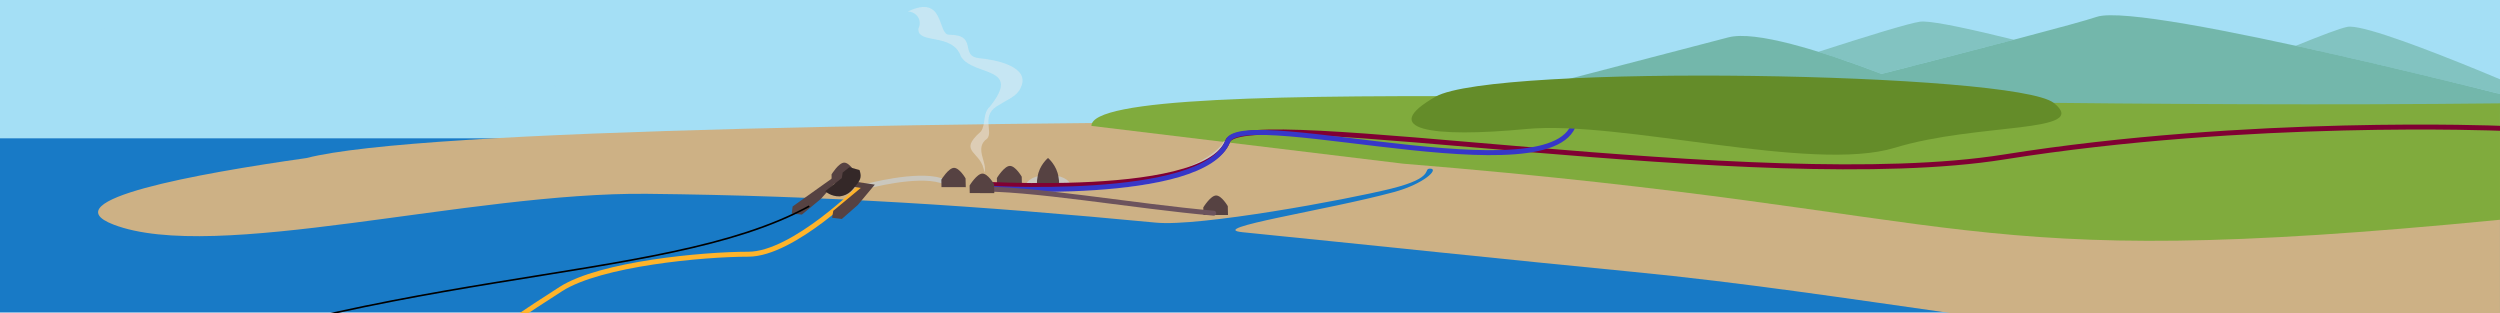
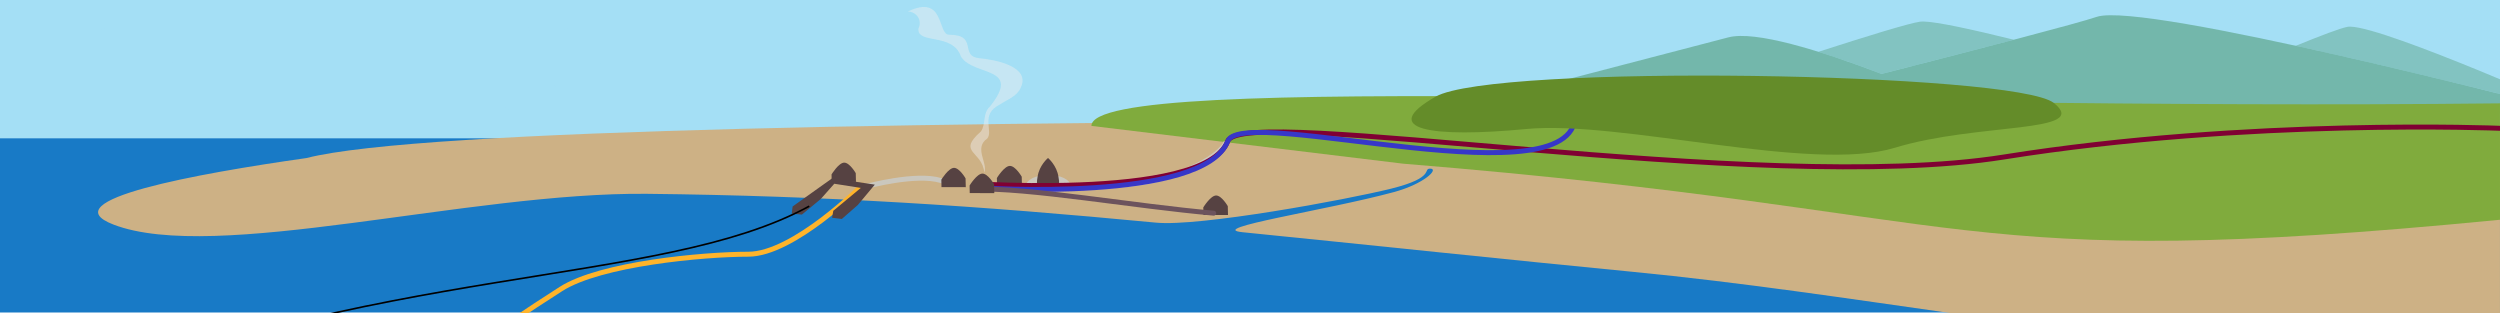
<svg xmlns="http://www.w3.org/2000/svg" xmlns:xlink="http://www.w3.org/1999/xlink" id="island" width="400mm" height="50mm" version="1.1" viewBox="0 0 400 50">
  <defs>
    <linearGradient id="grad" x1="157" x2="157" y1="28" y2="28" gradientUnits="userSpaceOnUse">
      <stop stop-color="#fff" stop-opacity=".9" offset="0" />
      <stop stop-color="#e0e0e0" stop-opacity="0" offset="1" />
      <animate fill="freeze" attributeName="y2" begin="indefinite" dur="5" from="28" repeatCount="1" to="1" />
    </linearGradient>
    <symbol id="house">
      <g id="house_transform" class="v" transform="rotate(-5.9583,155.47,27.382)">
        <path d="m153.46 28.62 0.102-1.204s1.353-1.773 2.237-1.686c0.884 0.087 1.683 1.887 1.683 1.887l-0.113 1.421z" fill="#564242" />
      </g>
    </symbol>
    <symbol id="stars" stroke="#a4dff5" stroke-width=".73">
      <g id="stars_transform" transform="matrix(1.3663 0 0 1.3727 -3.3615 -3.4313)">
        <path d="m3.702 15.375 35.714-10.453-4.573 12.195-27.221-12.413 61.629 11.977" fill="none" stroke="#a4dff5" stroke-dasharray="0.386, 9.273" stroke-width=".386" />
      </g>
    </symbol>
  </defs>
  <rect width="400" height="50" fill="#187ac6" />
  <rect id="sky" y="3.5527e-15" width="400" height="22.133" fill="#a4dff5" />
  <path d="m337.61 2.439c-0.942 0.012-1.673 0.097-2.159 0.264-2.931 1.006-18.489 5.057-34.401 9.123-9.884-3.769-20.233-6.975-24.519-5.846-9.053 2.385-42.49 11.062-42.49 11.062l179.42 1.427s-61.721-16.206-75.85-16.029z" fill="#5ea68c" fill-opacity=".703" stroke-width=".265" />
  <path d="m307.71 3.443c-0.196-0.002-0.362 0.006-0.497 0.024-1.807 0.251-8.794 2.414-16.267 4.824 3.246 1.01 6.698 2.236 10.101 3.533 7.59-1.939 15.059-3.865 21.156-5.469-6.539-1.617-12.329-2.887-14.492-2.913zm68.375 0.822c-0.19-0.005-0.353 0.004-0.487 0.029-1.125 0.207-4.271 1.401-8.274 3.034 21.655 4.715 46.13 11.14 46.13 11.14s-31.488-14.046-37.369-14.203zm37.369 14.203-75.18 1.434c-0.045 0.02-0.56 0.249-0.56 0.249l75.739-1.683z" fill="#5ea68c" fill-opacity=".489" stroke-width=".265" />
  <path d="m49.037 25.289c-17.663 2.507-40.999 6.749-30.895 10.637 16.22 6.241 56.901-5.221 85.422-4.914 28.606 0.308 52.892 1.895 81.393 4.61 6.905 0.678 30.464-3.652 37.688-5.453 7.224-1.801 4.88-3.233 6.237-3.184 1.357 0.049-0.999 2.43-5.868 3.75-10.714 2.906-30.297 5.808-24.192 6.421 19.65 1.971 42.718 4.425 62.355 6.33 17.473 1.694 34.866 4.338 52.27 6.804h86.55v-29.763s-314.71-4.593-350.96 4.762z" fill="#cdb185" />
  <path d="m400 35.16c-88.946 8.681-80.834-1.257-175.48-8.969l-49.893-6.048c0-8.866 116.92-2.404 225.37-3.607z" fill="#80ab3d" />
  <g id="cp" transform="translate(0 .12605)">
    <path d="m164.14 29.659a3.587 1.808 0 0 1 3.587-1.808 3.587 1.808 0 0 1 3.587 1.808h-3.587z" fill="#cac7be" />
    <path d="m165.9 29.354c0-0.615 0.042-0.674 0.118-1.216 0.257-1.829 1.665-2.988 1.665-2.988s1.421 1.185 1.672 3.042c0.071 0.527 0.11 0.567 0.11 1.162h-1.783z" fill="#564242" />
  </g>
  <path class="v" d="m138.7 29.803s7.87-2.135 11.826-0.921 27.12 2.151 35.879-0.455c8.759-2.606 9.773-5.719 9.773-5.719" fill="none" stroke="#cac7be" stroke-width=".794" />
  <use transform="matrix(1.014 0 0 1.014 3.7756 .47994)" width="100%" height="100%" stroke-width=".07" xlink:href="#house" />
  <path id="huntTrail" class="huntTrail trail" d="m151.84 29.147s40.796 3.347 44.6-6.565c2.309-6.017 85.046 8.792 124.18 2.54 39.138-6.252 79.373-4.596 79.373-4.596" fill="none" stroke="#800033" stroke-linecap="round" stroke-linejoin="round" stroke-width=".794" />
  <path id="smoke" d="m157.48 27.62c-0.269-3.469-4.459-3.163-0.534-6.584 0.824-1.174 0.256-2.905 1.395-3.932 5.32-6.589-2.574-4.843-4.584-8.048-1.331-3.916-7.026-1.876-6.809-4.494 0.671-1.279-0.29-2.692-1.688-2.722 6.018-2.878 4.666 3.787 6.622 3.717 4.718 0.025 1.524 3.464 4.85 3.761 2.574 0.239 8.213 1.336 6.59 4.698-0.59 1.421-2.141 1.891-3.316 2.688-3.262 1.615-1.024 4.215-2.036 5.454-2.218 1.511 0.157 3.972-0.492 5.462z" fill="url(#grad)" />
  <path id="forageTemplate" class="trail forageTrail" d="m156.62 30.041s36.018 2.453 39.822-7.459c2.309-6.017 57.137 10.358 55.57-4.799" fill="none" stroke="#3737c8" stroke-linecap="round" stroke-linejoin="round" stroke-width=".794" />
  <use id="fh" transform="translate(38.95 5.5724)" width="100%" height="100%" xlink:href="#house" />
  <path id="fishTrail" class="trail" d="m155.8 30.274c8.481-0.347 25.914 2.767 38.391 3.833" fill="none" stroke="#6c535d" stroke-linecap="round" stroke-width=".794" />
  <rect x="154.24" y="28.267" width="4.387" height="2.944" rx="0" ry="0" fill="#cdb185" />
-   <g id="ship" transform="translate(-2.1341)">
+   <g id="ship" transform="translate(-131.58 -33.561)">
    <g id="ss">
-       <path d="m-9.904-1.81s0.903-0.711 1.998-0.403c1.095 0.307 1.44 0.595 1.44 0.595l-2.881-8.016z" fill="#fcf9e9" />
-       <path d="m-9.974-1.253 0.557 1.671c0.13 0.63 4.655 0.441 7.068-0.327 0 0 0.25-0.23 0.403-0.691 0.154-0.461 0.173-1.056 0.173-1.056-1.862 0.61-2.612 1.215-4.36 1.152l-0.058-0.519c-1.256-0.153-2.52-0.172-3.784-0.23z" fill="#342828" />
-       <path d="m-6.904-0.869s0.327-0.807 1.633-0.864c1.306-0.058 3.227 0.403 3.227 0.403l-5.916-11.063z" fill="#fcf9e9" />
+       <path d="m121.41 26.038-0.408 7.309 3.752 0.019 0.408-8.34" fill="none" stroke="#342828" stroke-width=".265px" />
+       <path d="m119.63 31.751s0.903-0.711 1.998-0.403c1.095 0.307 1.44 0.595 1.44 0.595l-2.881-8.016z" fill="#fcf9e9" />
+       <path d="m119.56 32.308 0.557 1.671c0.13 0.63 4.655 0.441 7.068-0.327 0 0 0.25-0.23 0.403-0.691 0.154-0.461 0.173-1.056 0.173-1.056-1.862 0.61-2.612 1.215-4.36 1.152l-0.058-0.519c-1.256-0.153-2.52-0.172-3.784-0.23z" fill="#342828" />
+       <path d="m122.63 32.692s0.327-0.807 1.633-0.864c1.306-0.058 3.227 0.403 3.227 0.403l-5.916-11.063z" fill="#fcf9e9" />
      <g fill="#800000" shape-rendering="auto" stroke="#a00" stroke-width=".265px">
-         <path d="m-5.914-6.364-0.117 0.009 0.137 1.834 0.117-0.009z" />
-         <path d="m-5.164-5.557-1.471 0.11 9e-3 0.117 1.471-0.11z" />
-         <path d="m-8.544-5.134-0.142 1.32 0.117 0.012 0.142-1.319z" />
-         <path d="m-9.074-4.583-0.013 0.117 1.058 0.114 0.013-0.116z" />
+         <path d="m123.62 27.197-0.117 0.009 0.137 1.834 0.117-0.009z" />
+         <path d="m124.37 28.004-1.471 0.11 9e-3 0.117 1.471-0.11z" />
+         <path d="m120.99 28.427-0.142 1.32 0.117 0.012 0.142-1.319z" />
+         <path d="m120.46 28.978-0.013 0.117 1.058 0.114 0.013-0.116z" />
      </g>
+       <rect transform="rotate(3.5101)" x="126.51" y="17.52" width="2.206" height="1.487" fill="#fcf9e9" style="paint-order:stroke fill markers" />
+       <path d="m126.43 25.875a0.176 0.376 3.077 0 1-0.196 0.365 0.176 0.376 3.077 0 1-0.155-0.385l0.176 0.01z" fill="#fcf9e9" stroke="#a00" stroke-linecap="square" stroke-width=".294" style="paint-order:stroke fill markers" />
    </g>
-     <rect x="-13.791" y="-5.0585e-7" width="15.838" height="15.575" fill="#187ac6" />
+     <rect x="115.74" y="33.561" width="15.838" height="15.575" fill="#187ac6" />
  </g>
  <path id="boatTrail" class="trail" d="m137.96 29.634s-10.966 11.04-18.234 11.04c-7.268 0-23.665 1.532-29.97 5.561-6.305 4.028-9.107 6.042-9.107 6.042" fill="none" stroke="#ffb42a" stroke-linecap="round" stroke-width=".794" />
  <g id="sy">
    <path id="br" d="m126.82 33.032 6.339-4.513 6.812 1.019-2.725 3.263-2.553 2.235-1.557-0.194 0.187-1.113 4.408-3.663-4.245-0.666-2.158 2.433-3.022 2.501-1.632-0.148z" fill="#564242" />
-     <use transform="matrix(.9882 0 0 .9882 -18.717 .61909)" width="100%" height="100%" stroke-width=".268" xlink:href="#house" />
+     <use transform="matrix(.9882 0 0 .9882 -18.717 .61909)" xlink:href="#house" />
  </g>
-   <path id="hull" d="m132.03 30.593s0.882 0.869 2.338 0.83c1.508-0.192 2.108-1.163 2.606-1.789 0.844-0.962 0.853-1.512 0.549-2.427l-1.625-0.448-1.071 0.844-0.141 0.894z" fill="#342828" />
  <use transform="translate(1.5587,2.0697)" width="100%" height="100%" xlink:href="#house" />
  <use transform="matrix(.9882 0 0 .9882 -1.1475 1.455)" width="100%" height="100%" stroke-width=".268" xlink:href="#house" />
  <use xlink:href="#stars" />
  <use transform="translate(74.083)" width="100%" height="100%" xlink:href="#stars" />
  <use transform="translate(153.46 -4.7625)" width="100%" height="100%" xlink:href="#stars" />
  <path id="st" d="m6.272 64.983c54.127-23.144 99.049-18.797 123.21-31.994" fill="none" stroke="#000" stroke-width=".265px" />
-   <text x="166.423" y="25.593" fill="#000000" font-family="sans-serif" font-size="10.583px" letter-spacing="0px" stroke-width=".265" word-spacing="0px" style="line-height:1.25" xml:space="preserve">
-     <tspan x="166.423" y="34.957" stroke-width=".265" />
-   </text>
  <path d="m229.69 15.471c-9.314 5.302-0.616 6.607 14.512 5.171s45.718 7.052 58.966 3.002c13.248-4.049 31.568-2.278 25.438-7.173s-89.602-6.303-98.916-1.001z" fill="#648c29" />
</svg>
